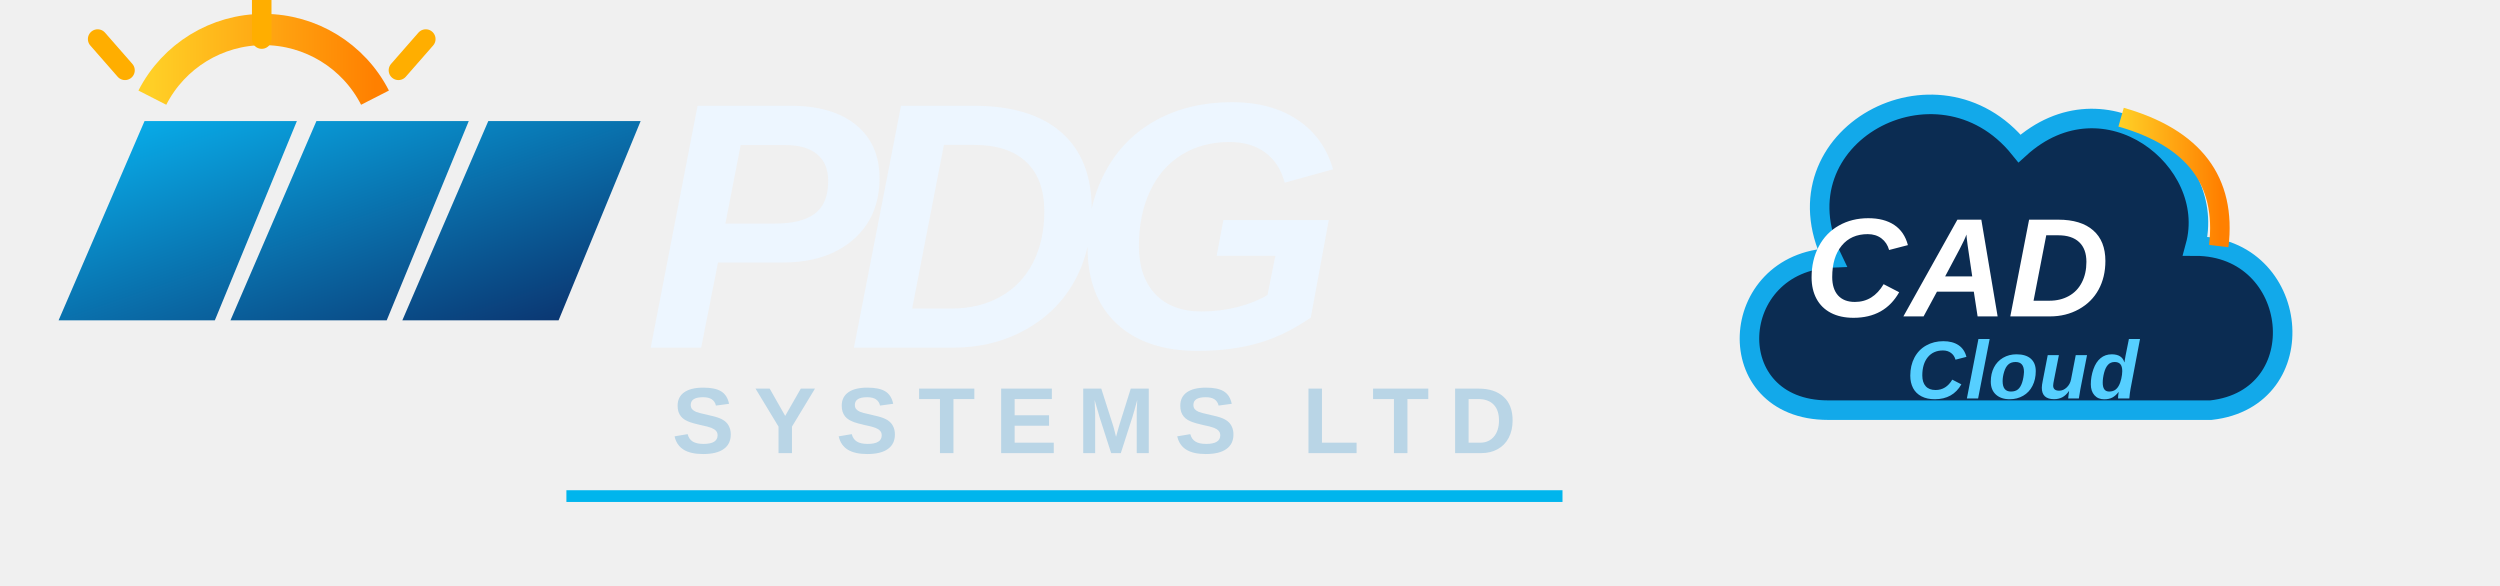
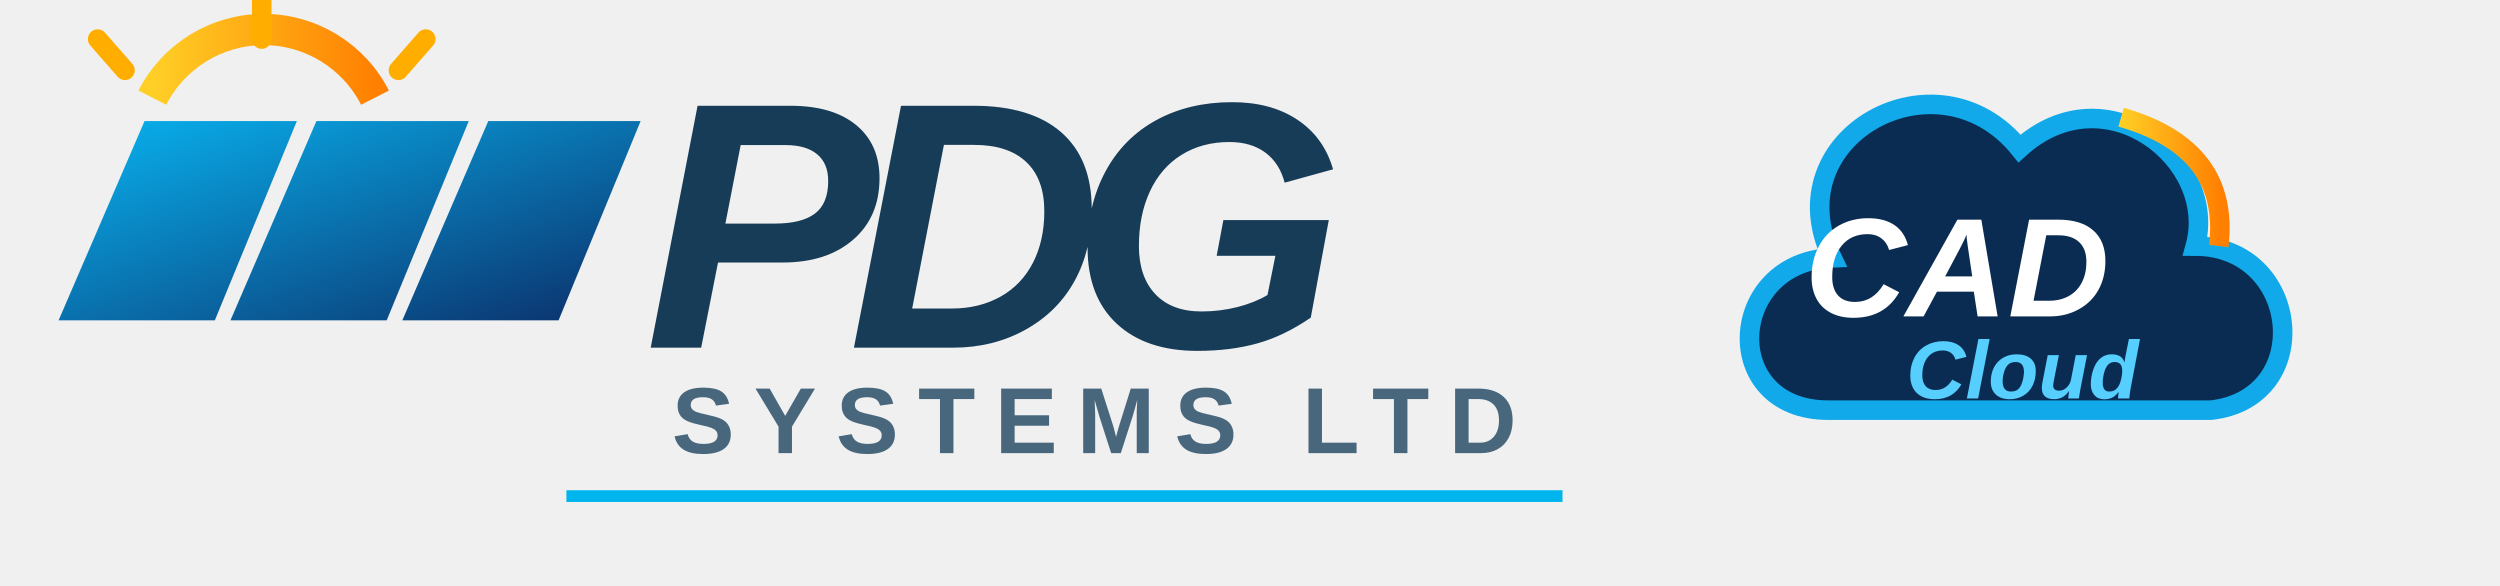
<svg xmlns="http://www.w3.org/2000/svg" width="640" height="150" viewBox="0 0 640 150" role="img" aria-labelledby="t">
  <defs>
    <linearGradient id="b" x1="0" x2="1" y1="0" y2="1">
      <stop stop-color="#08b4f1" />
      <stop offset="1" stop-color="#0b2e69" />
    </linearGradient>
    <linearGradient id="o" x1="0" x2="1">
      <stop stop-color="#ffcf26" />
      <stop offset="1" stop-color="#ff8000" />
    </linearGradient>
  </defs>
  <g transform="translate(8 13)">
    <path d="M7 69L29 18 68 18 47 69Z M51 69L73 18 112 18 91 69Z M95 69L117 18 156 18 135 69Z" fill="url(#b)" />
    <path d="M31 12a32 32 0 0 1 57 0" fill="none" stroke="url(#o)" stroke-width="8" />
    <path d="M59-3V-13M24 5L17-3M94 5L101-3" stroke="#ffae00" stroke-width="5" stroke-linecap="round" />
  </g>
-   <text x="165" y="89" fill="#edf6ff" font-family="Arial,sans-serif" font-style="italic" font-size="90" font-weight="900" letter-spacing="-8">PDG</text>
-   <text x="172" y="116" fill="#b9d5e6" font-family="Arial,sans-serif" font-size="24" font-weight="700" letter-spacing="5">SYSTEMS LTD</text>
+   <text x="165" y="89" fill="#173c57" font-family="Arial,sans-serif" font-style="italic" font-size="90" font-weight="900" letter-spacing="-8">PDG</text>
+   <text x="172" y="116" fill="#48677d" font-family="Arial,sans-serif" font-size="24" font-weight="700" letter-spacing="5">SYSTEMS LTD</text>
  <path d="M145 127H400" stroke="#00b5ed" stroke-width="3" />
  <g transform="translate(445 20)">
    <path d="M24 46c-15-31 27-54 48-28 22-20 51 3 45 25 27 0 31 39 4 42H23C-5 85-3 47 24 46Z" fill="#0b2c52" stroke="#12a9ea" stroke-width="5" />
    <text x="17" y="61" fill="#fff" font-family="Arial,sans-serif" font-size="36" font-weight="900" font-style="italic">CAD</text>
    <text x="43" y="82" fill="#56cfff" font-family="Arial,sans-serif" font-size="21" font-weight="800" font-style="italic">Cloud</text>
    <path d="M98 10Q126 18 123 43" stroke="url(#o)" stroke-width="5" fill="none" />
  </g>
</svg>
